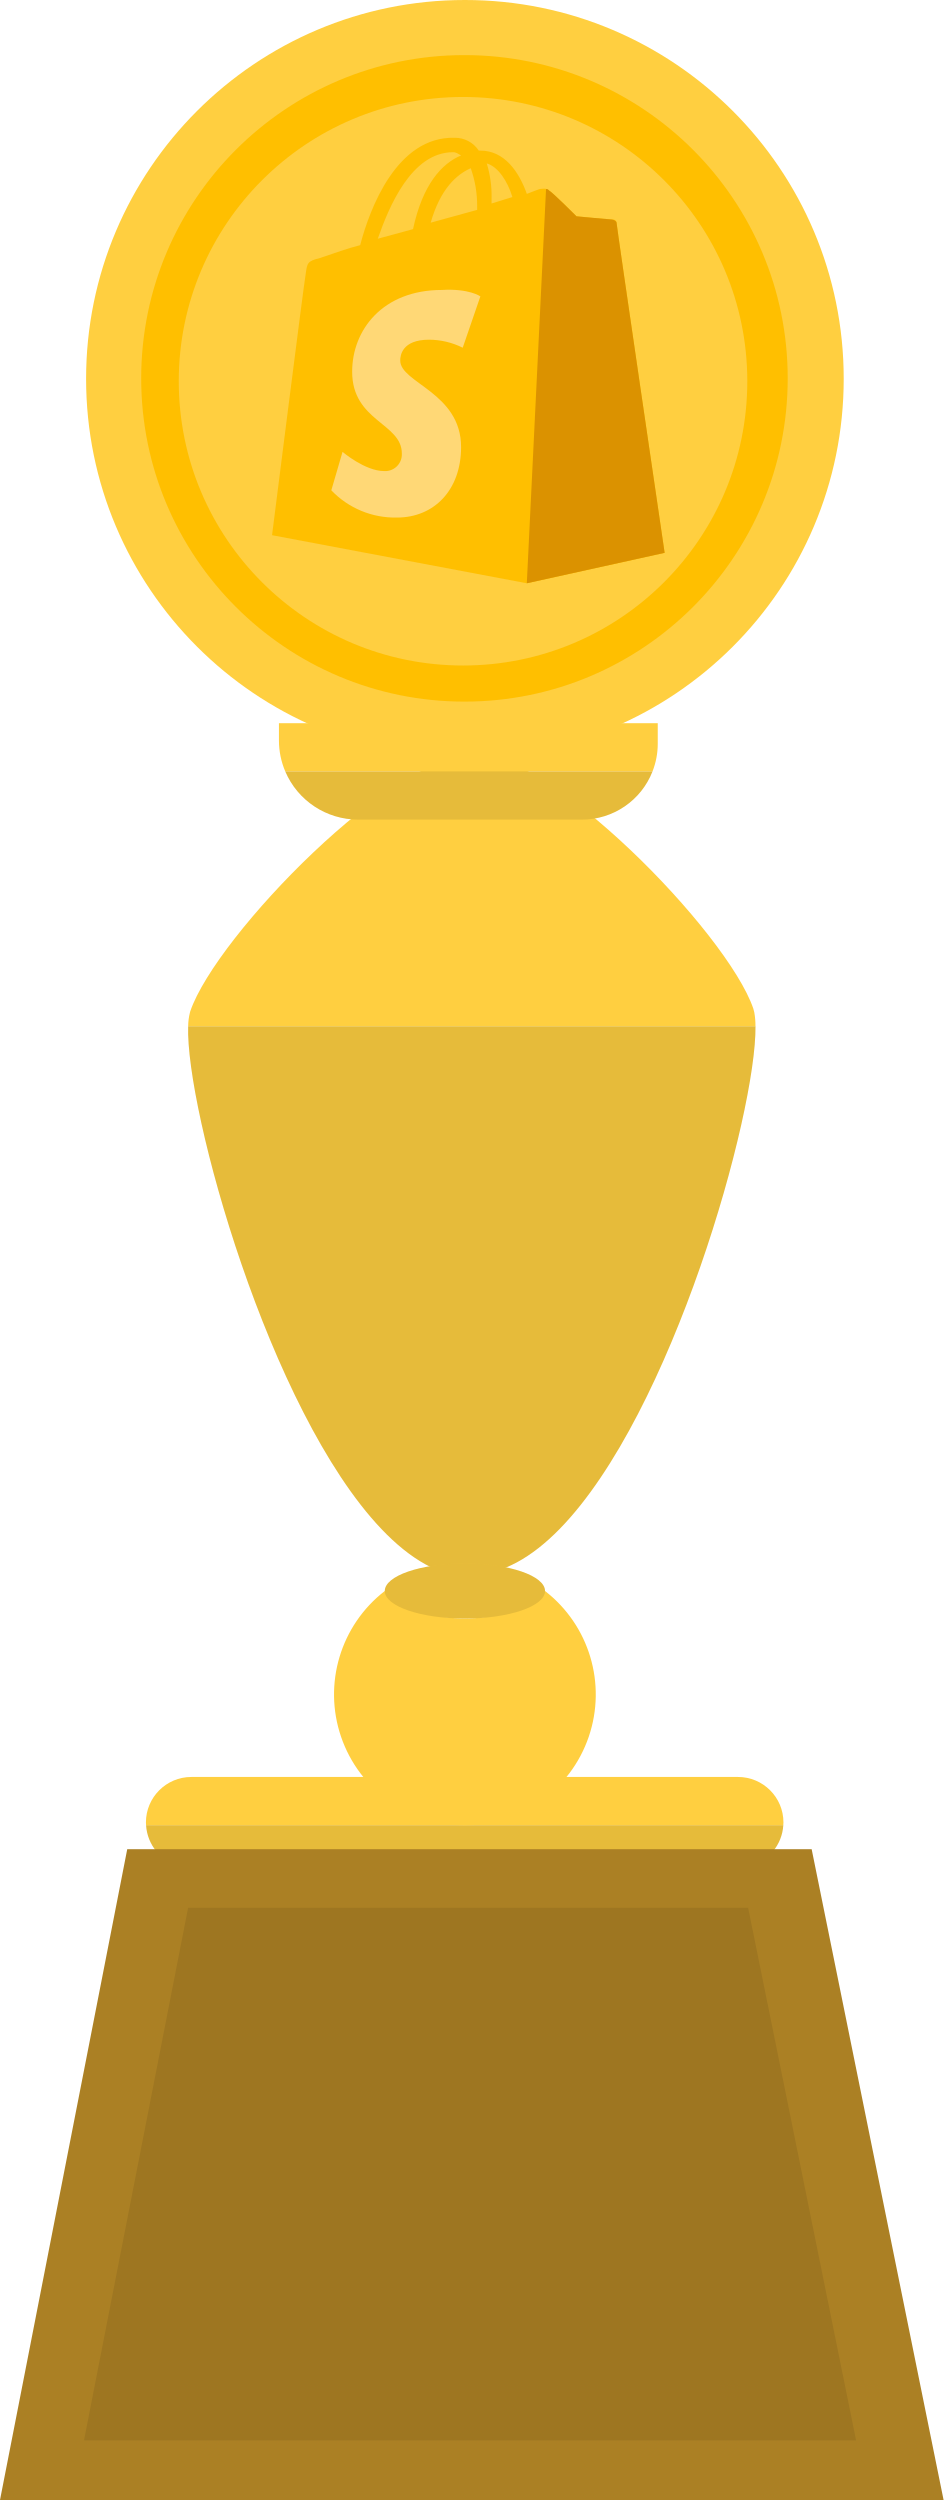
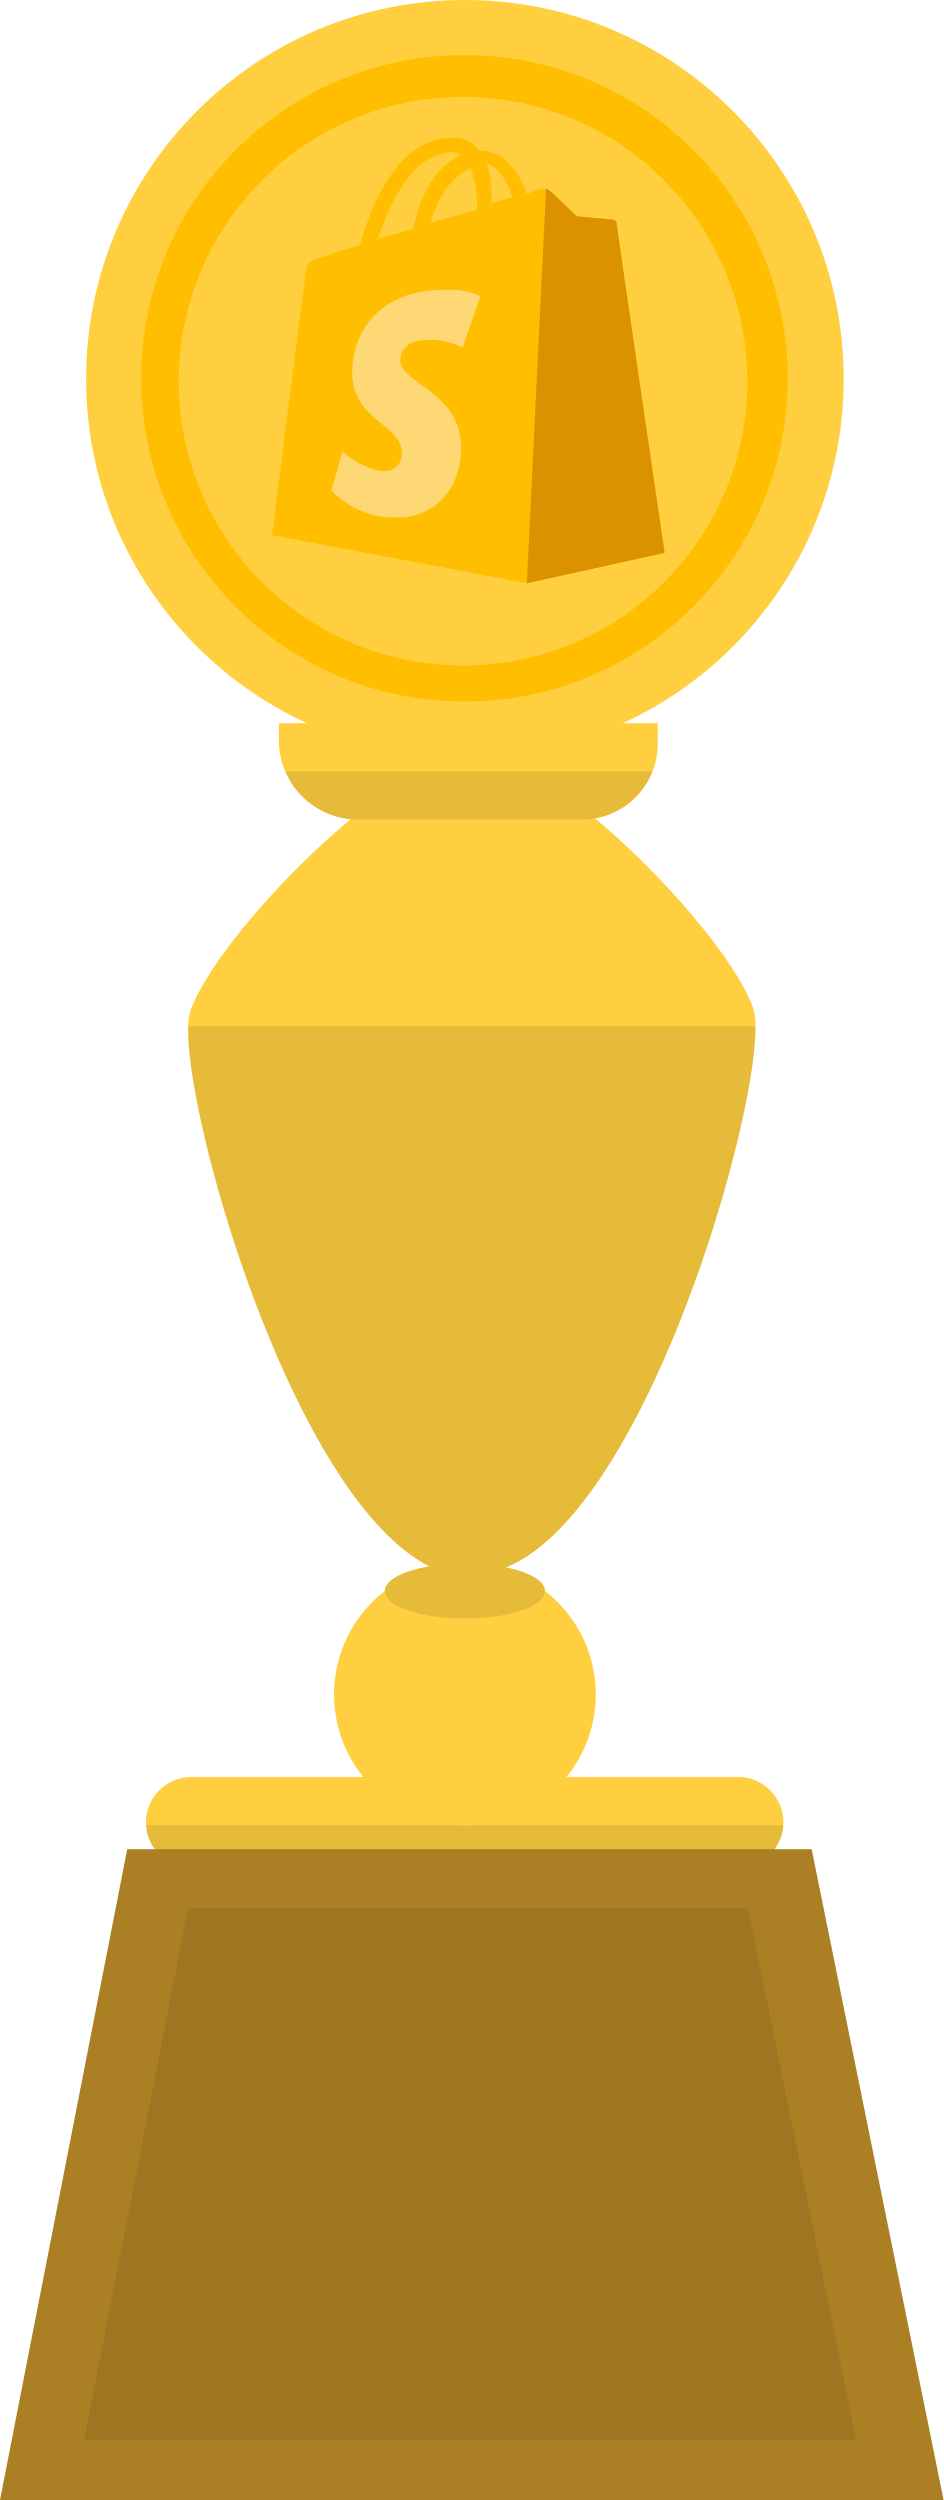
- <svg xmlns="http://www.w3.org/2000/svg" width="282.556" height="748.626" viewBox="0 0 282.556 748.626">
-   <g id="Group_15" data-name="Group 15" transform="translate(-392.5 -47)">
-     <g id="Group_12" data-name="Group 12" transform="translate(448.827 272.978)">
-       <path id="Path_21" data-name="Path 21" d="M589.352,233.771a9.507,9.507,0,0,0-.293-1.138C581.246,209.72,526.688,154,504.781,156.66l-.029,0v.8l-.029,0c-21.907-2.665-76.465,53.061-84.278,75.973-.033.1-.06.229-.091.338a17.35,17.35,0,0,0-.534,4.125H589.7A23.013,23.013,0,0,0,589.352,233.771Z" transform="translate(-419.8 -156.567)" fill="#ffcf40" />
-       <path id="Path_22" data-name="Path 22" d="M477.709,346.559C486.245,355.527,495.343,361,504.733,361l.029,0v-.8h.029c9.108,0,17.939-5.146,26.253-13.637,33.8-34.528,58.947-124.521,58.671-150.559H419.83C419.009,220.743,443.946,311.089,477.709,346.559Z" transform="translate(-419.811 -114.672)" fill="#ffcf40" />
-       <path id="Path_23" data-name="Path 23" d="M477.709,346.559C486.245,355.527,495.343,361,504.733,361l.029,0v-.8h.029c9.108,0,17.939-5.146,26.253-13.637,33.8-34.528,58.947-124.521,58.671-150.559H419.83C419.009,220.743,443.946,311.089,477.709,346.559Z" transform="translate(-419.811 -114.672)" opacity="0.1" />
+ <svg xmlns="http://www.w3.org/2000/svg" width="264.341" height="700.366" viewBox="0 0 264.341 700.366">
+   <g id="Group_37" data-name="Group 37" transform="translate(-74.5 -55)">
+     <g id="Group_34" data-name="Group 34" transform="translate(127.196 266.41)">
+       <path id="Path_50" data-name="Path 50" d="M260.432,236.794a8.873,8.873,0,0,0-.274-1.065c-7.309-21.435-58.35-73.566-78.845-71.075l-.027,0v.749l-.027,0c-20.5-2.493-71.536,49.64-78.845,71.075-.031.095-.056.214-.085.316a16.234,16.234,0,0,0-.5,3.859c-.768,23.148,22.562,107.67,54.148,140.853,7.986,8.389,16.5,13.507,25.282,13.507l.027,0v-.747h.027c8.521,0,16.783-4.814,24.561-12.758,31.617-32.3,55.147-116.493,54.888-140.853A21.521,21.521,0,0,0,260.432,236.794Z" transform="translate(-101.81 -164.567)" fill="#ffcf40" />
+       <path id="Path_51" data-name="Path 51" d="M155.976,344.853c7.986,8.389,16.5,13.507,25.282,13.507l.027,0v-.747h.027c8.521,0,16.783-4.814,24.561-12.758C237.49,312.552,261.02,228.36,260.762,204H101.829C101.061,227.148,124.391,311.67,155.976,344.853Z" transform="translate(-101.81 -127.915)" opacity="0.1" />
    </g>
-     <circle id="Ellipse_2" data-name="Ellipse 2" cx="113.435" cy="113.435" r="113.435" transform="translate(418.281 47)" fill="#ffcf40" />
-     <path id="Path_24" data-name="Path 24" d="M432,179" transform="translate(41.967 140.244)" fill="#fcc201" />
-     <path id="Path_25" data-name="Path 25" d="M509.8,55a96.8,96.8,0,1,0,96.8,96.8A96.8,96.8,0,0,0,509.8,55Zm-.425,182.787A85.124,85.124,0,1,1,594.5,152.663,85.125,85.125,0,0,1,509.372,237.787Z" transform="translate(21.78 8.5)" fill="#ffbf00" />
-     <path id="Path_2" data-name="Path 2" d="M486.219,71.331c.961,0,1.442.481,2.4.961-5.758,2.4-11.519,8.635-14.4,22.07l-10.558,2.879C467.02,87.647,473.743,71.331,486.219,71.331ZM491.5,76.12a33.447,33.447,0,0,1,1.918,11.517V88.6L479.5,92.434C482.387,82.375,487.18,78.048,491.5,76.12Zm12.476,8.638-6.241,1.928v-1.44a32.96,32.96,0,0,0-1.44-10.556c3.36.959,6.239,5.278,7.679,10.077Zm31.19,7.685a1.034,1.034,0,0,0-.961-.955c-.959,0-11.036-.959-11.036-.959s-7.2-7.2-8.157-7.683c-.959-.961-2.4-.483-2.877-.483,0,0-1.442.483-3.838,1.442-2.4-6.719-6.72-12.956-13.918-12.956H493.9a8.478,8.478,0,0,0-7.2-3.84c-17.275-.476-25.432,21.117-28.309,32.154-3.838.961-7.685,2.4-12,3.838-3.838.961-3.838,1.442-4.319,4.8C441.594,110.2,432,186.014,432,186.014l76.3,14.4,41.266-9.114s-14.4-97.892-14.4-98.851Z" transform="translate(41.964 21.249)" fill="#ffbf00" />
-     <path id="Path_3" data-name="Path 3" d="M494.419,83.565c-.48,0-10.556-.959-10.556-.959s-7.19-7.2-8.155-7.674c-.481-.481-.481-.481-.961-.481l-5.758,118.043,41.266-9.114s-14.394-97.892-14.394-98.851c0-.481-.959-.961-1.442-.961" transform="translate(81.266 29.165)" fill="#db9200" />
-     <path id="Path_4" data-name="Path 4" d="M485.232,91.077l-5.28,15.349a22.753,22.753,0,0,0-10.075-2.4c-8.157,0-8.638,4.8-8.638,6.237,0,6.719,18.226,9.6,18.226,25.911,0,12.956-8.157,21.113-19.193,21.113a26.377,26.377,0,0,1-19.668-8.157l3.36-11.517s6.72,5.756,12.476,5.756a5,5,0,0,0,5.28-4.711,5.2,5.2,0,0,0,0-.567c0-9.112-14.876-9.6-14.876-24.479,0-12.476,9.114-24.481,26.872-24.481,8.157-.481,11.517,1.92,11.517,1.92" transform="translate(51.109 44.696)" fill="#ffd876" />
-     <path id="Path_26" data-name="Path 26" d="M546.435,158.187V152H433v5.156a23.651,23.651,0,0,0,1.887,9.281H544.866A22.6,22.6,0,0,0,546.435,158.187Z" transform="translate(43.029 111.558)" fill="#ffcf40" />
-     <path id="Path_27" data-name="Path 27" d="M543.893,159H433.915a23.723,23.723,0,0,0,21.831,14.437h67.03A22.679,22.679,0,0,0,543.893,159Z" transform="translate(44.002 118.995)" fill="#ffcf40" />
-     <path id="Path_28" data-name="Path 28" d="M543.893,159H433.915a23.723,23.723,0,0,0,21.831,14.437h67.03A22.679,22.679,0,0,0,543.893,159Z" transform="translate(44.002 118.995)" opacity="0.1" />
-     <g id="Group_13" data-name="Group 13" transform="translate(436.201 579.113)">
-       <path id="Path_29" data-name="Path 29" d="M604.59,318.612A13.612,13.612,0,0,0,590.98,305H427.3a13.612,13.612,0,0,0-13.612,13.612c0,.278.025.551.041.825H604.549C604.565,319.163,604.59,318.891,604.59,318.612Z" transform="translate(-413.689 -305)" fill="#ffcf40" />
-       <path id="Path_30" data-name="Path 30" d="M604.527,312H413.709a13.6,13.6,0,0,0,10.3,12.375H594.225A13.594,13.594,0,0,0,604.527,312Z" transform="translate(-413.668 -297.563)" fill="#ffcf40" />
-       <path id="Path_31" data-name="Path 31" d="M604.527,312H413.709a13.6,13.6,0,0,0,10.3,12.375H594.225A13.594,13.594,0,0,0,604.527,312Z" transform="translate(-413.668 -297.563)" opacity="0.1" />
+     <circle id="Ellipse_21" data-name="Ellipse 21" cx="106.122" cy="106.122" r="106.122" transform="translate(98.619 55)" fill="#ffcf40" />
+     <path id="Path_52" data-name="Path 52" d="M114,187" transform="translate(36.715 122.694)" fill="#fcc201" />
+     <path id="Path_53" data-name="Path 53" d="M185.557,63a90.558,90.558,0,1,0,90.559,90.557A90.558,90.558,0,0,0,185.557,63Zm-.4,171A79.636,79.636,0,1,1,264.8,154.368,79.637,79.637,0,0,1,185.16,234Z" transform="translate(19.055 7.436)" fill="#ffbf00" />
+     <path id="Path_2" data-name="Path 2" d="M164.724,79.052c.9,0,1.349.45,2.246.9-5.387,2.244-10.776,8.079-13.468,20.648l-9.877,2.694C146.762,94.316,153.052,79.052,164.724,79.052Zm4.941,4.48a31.288,31.288,0,0,1,1.794,10.774v.9l-13.018,3.591C161.139,89.384,165.623,85.336,169.665,83.532Zm11.672,8.081-5.839,1.8V92.07a30.836,30.836,0,0,0-1.347-9.875c3.143.9,5.837,4.938,7.183,9.428Zm29.18,7.189a.968.968,0,0,0-.9-.893c-.9,0-10.325-.9-10.325-.9s-6.732-6.734-7.631-7.187c-.9-.9-2.244-.452-2.692-.452,0,0-1.349.452-3.591,1.349-2.246-6.286-6.286-12.121-13.02-12.121h-.45a7.932,7.932,0,0,0-6.736-3.593c-16.161-.446-23.793,19.756-26.484,30.081-3.591.9-7.189,2.246-11.224,3.591-3.591.9-3.591,1.349-4.04,4.49-.45,2.244-9.428,73.172-9.428,73.172l71.382,13.468,38.605-8.526S210.512,99.7,210.512,98.8Z" transform="translate(36.712 18.59)" fill="#ffbf00" />
+     <path id="Path_3" data-name="Path 3" d="M174.78,90.977c-.45,0-9.875-.9-9.875-.9s-6.726-6.732-7.629-7.18c-.45-.45-.45-.45-.9-.45l-5.387,110.433,38.605-8.526s-13.466-91.582-13.466-92.479c0-.45-.9-.9-1.349-.9" transform="translate(71.096 25.516)" fill="#db9200" />
+     <path id="Path_4" data-name="Path 4" d="M164.355,98.947l-4.94,14.359a21.286,21.286,0,0,0-9.426-2.244c-7.631,0-8.081,4.488-8.081,5.835,0,6.286,17.051,8.978,17.051,24.24,0,12.121-7.631,19.752-17.956,19.752a24.677,24.677,0,0,1-18.4-7.631l3.143-10.774s6.286,5.385,11.672,5.385a4.681,4.681,0,0,0,4.94-4.407,4.877,4.877,0,0,0,0-.531c0-8.525-13.917-8.978-13.917-22.9,0-11.672,8.526-22.9,25.139-22.9,7.631-.45,10.774,1.8,10.774,1.8" transform="translate(44.714 39.102)" fill="#ffd876" />
+     <path id="Path_54" data-name="Path 54" d="M115,160v4.824a22.178,22.178,0,0,0,22.189,22.189H199.9a21.273,21.273,0,0,0,21.224-21.225V160Z" transform="translate(37.645 97.597)" fill="#ffcf40" />
+     <path id="Path_55" data-name="Path 55" d="M218.8,167H115.915a22.194,22.194,0,0,0,20.424,13.507h62.709A21.217,21.217,0,0,0,218.8,167Z" transform="translate(38.495 104.104)" opacity="0.1" />
+     <g id="Group_35" data-name="Group 35" transform="translate(115.384 552.811)">
+       <path id="Path_56" data-name="Path 56" d="M261.551,313H108.424a12.735,12.735,0,0,0-12.735,12.735c0,.26.023.515.039.772a12.722,12.722,0,0,0,9.64,11.577h159.24a12.718,12.718,0,0,0,9.638-11.577c.015-.257.039-.511.039-.772A12.734,12.734,0,0,0,261.551,313Z" transform="translate(-95.689 -313)" fill="#ffcf40" />
+       <path id="Path_57" data-name="Path 57" d="M274.226,320H95.709a12.722,12.722,0,0,0,9.64,11.577h159.24A12.718,12.718,0,0,0,274.226,320Z" transform="translate(-95.67 -306.493)" opacity="0.1" />
    </g>
-     <path id="Path_32" data-name="Path 32" d="M675.056,510.368H392.5l38.1-194.879H635.552Z" transform="translate(0 285.257)" fill="#ab8024" />
-     <path id="Path_33" data-name="Path 33" d="M635.888,483.451H404.7L435.872,324H603.566Z" transform="translate(12.962 294.3)" opacity="0.08" />
-     <g id="Group_14" data-name="Group 14" transform="translate(492.529 515.177)">
-       <path id="Path_34" data-name="Path 34" d="M504.179,278a39.013,39.013,0,0,1-47.985,0,39.187,39.187,0,1,0,47.985,0Z" transform="translate(-441 -269.75)" fill="#ffcf40" />
-       <ellipse id="Ellipse_3" data-name="Ellipse 3" cx="23.992" cy="8.25" rx="23.992" ry="8.25" transform="translate(15.194)" fill="#ffcf40" />
-       <ellipse id="Ellipse_4" data-name="Ellipse 4" cx="23.992" cy="8.25" rx="23.992" ry="8.25" transform="translate(15.194)" opacity="0.1" />
+     <path id="Path_58" data-name="Path 58" d="M338.841,505.805H74.5l35.642-182.317H301.884Z" transform="translate(0 249.56)" fill="#ab8024" />
+     <path id="Path_59" data-name="Path 59" d="M302.985,481.172H86.7L115.863,332H272.746Z" transform="translate(11.34 257.471)" opacity="0.08" />
+     <g id="Group_36" data-name="Group 36" transform="translate(168.081 492.996)">
+       <path id="Path_60" data-name="Path 60" d="M182.106,286a36.5,36.5,0,0,1-44.892,0,36.661,36.661,0,1,0,44.892,0Z" transform="translate(-123 -278.282)" fill="#ffcf40" />
+       <ellipse id="Ellipse_22" data-name="Ellipse 22" cx="22.446" cy="7.718" rx="22.446" ry="7.718" transform="translate(14.215)" fill="#ffcf40" />
+       <ellipse id="Ellipse_23" data-name="Ellipse 23" cx="22.446" cy="7.718" rx="22.446" ry="7.718" transform="translate(14.215)" opacity="0.1" />
    </g>
  </g>
</svg>
